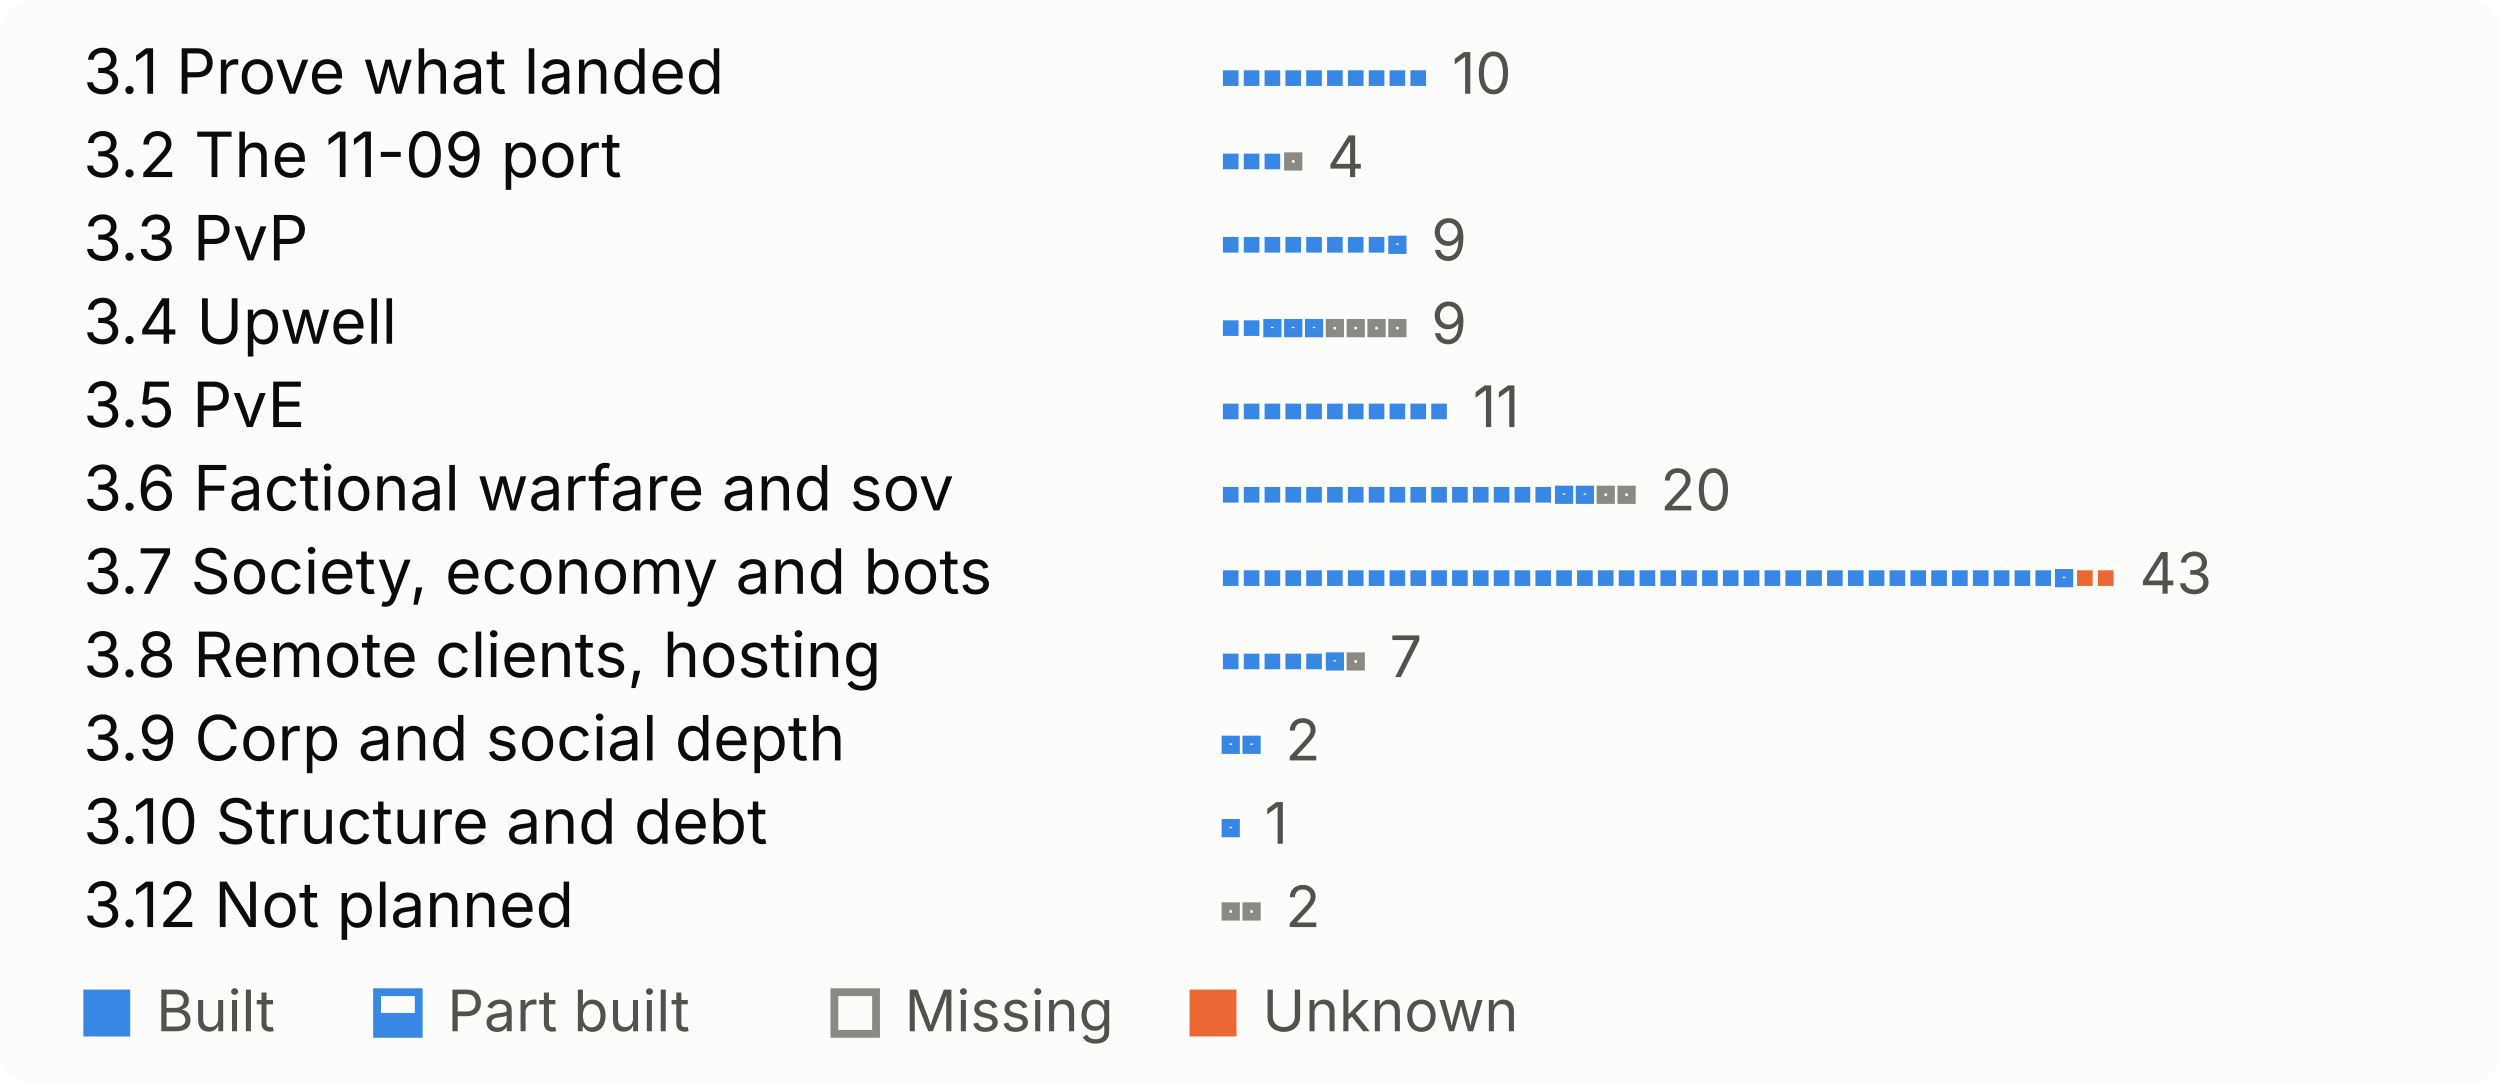
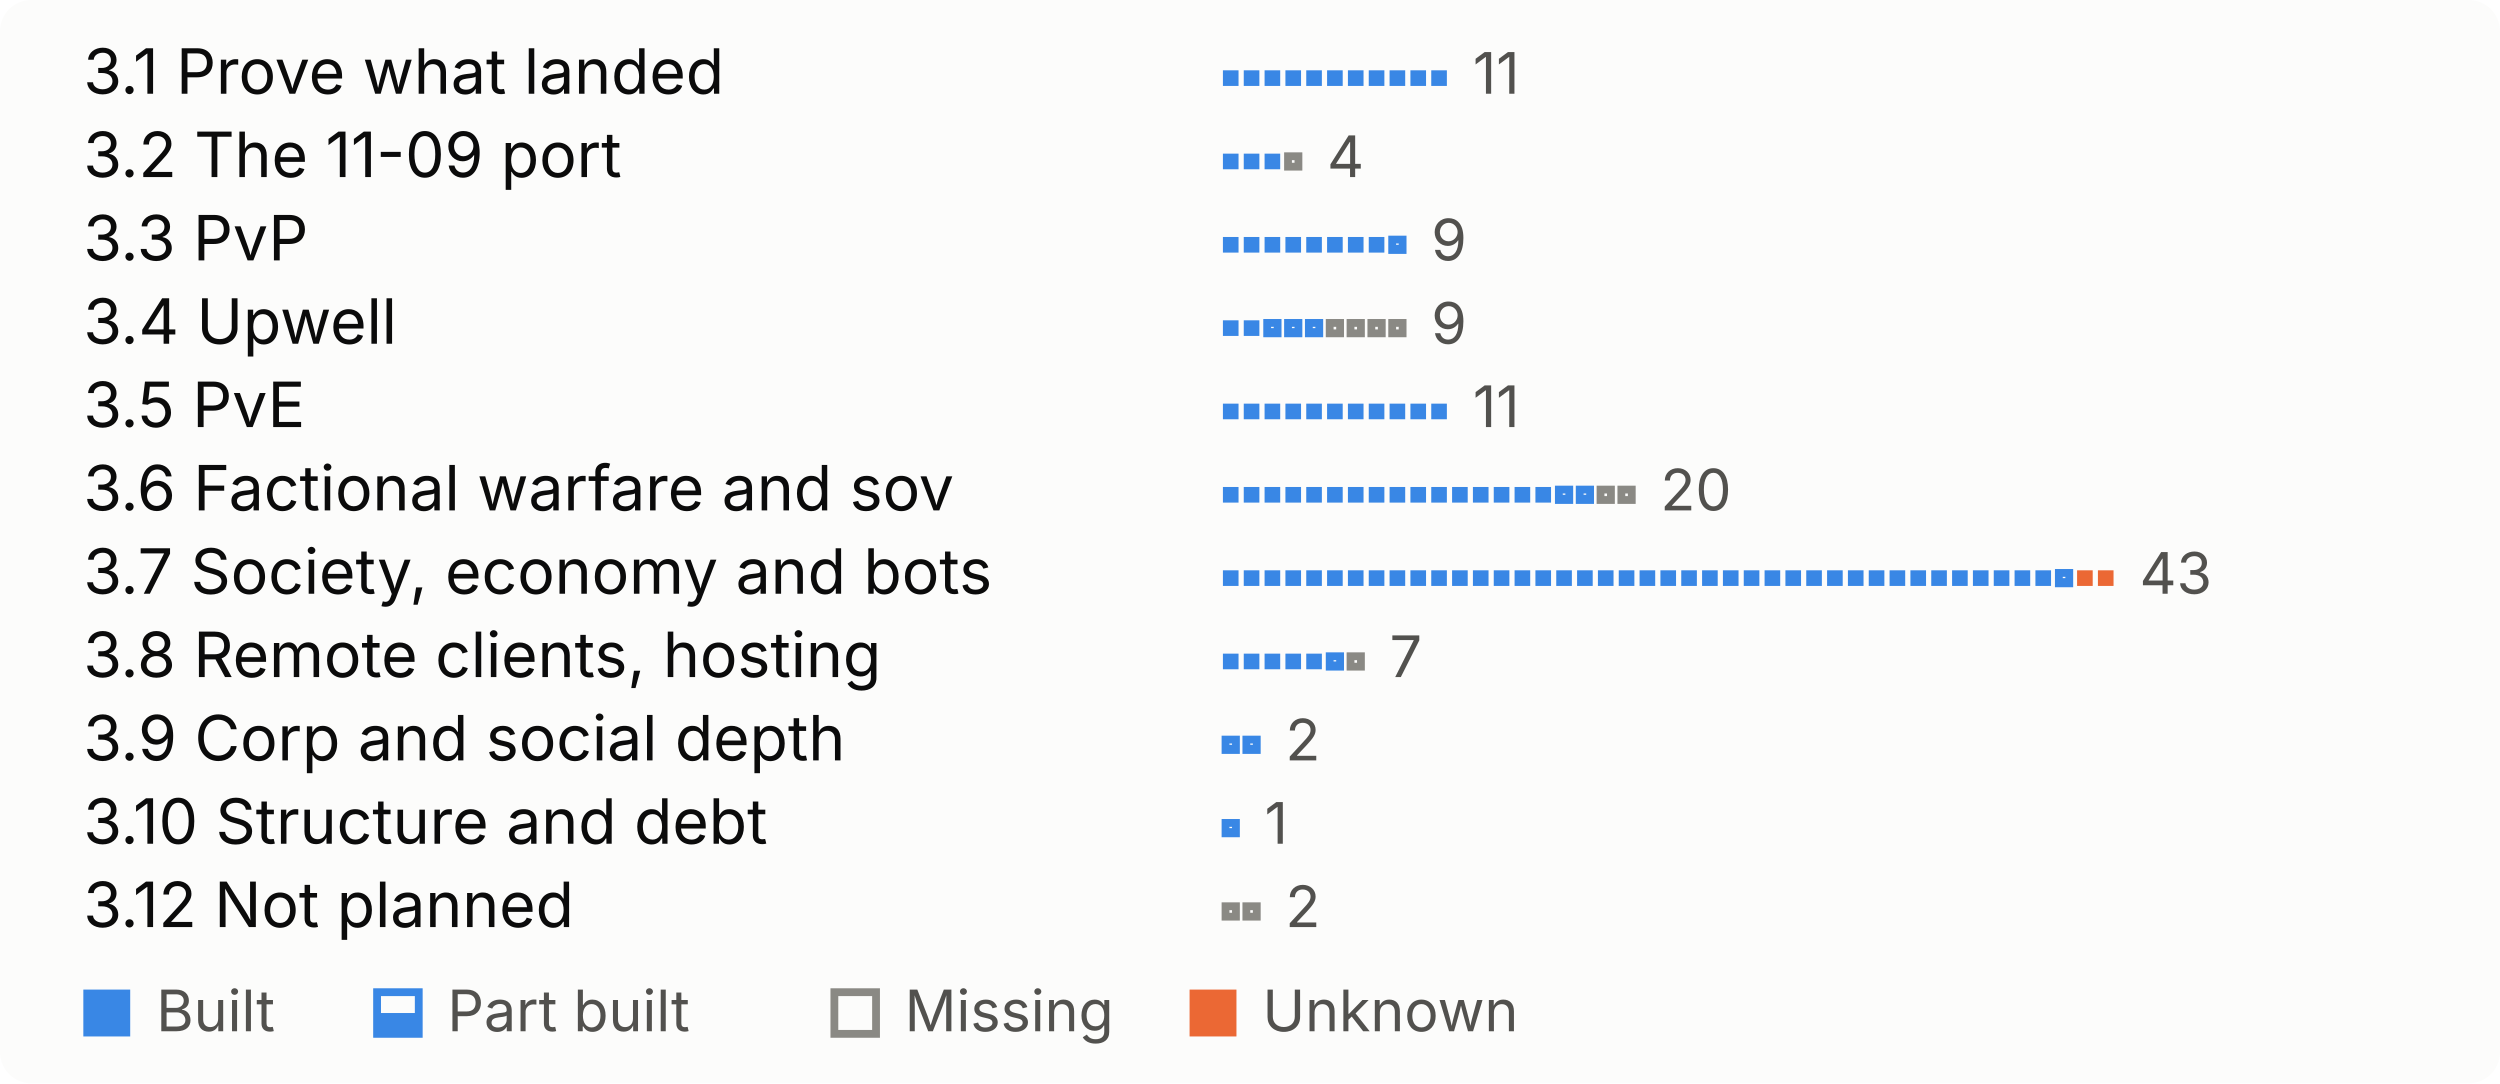
<svg xmlns="http://www.w3.org/2000/svg" width="480" height="208" viewBox="0 0 480 208" role="img" aria-label="What is left, by theme, one mark per open feature">
  <style>
.bg{fill:#fcfcfb}.t{fill:#0b0b0b}.s{fill:#52514e}.rule{fill:#e1e0d9}
.proved{fill:#184f95}.built{fill:#3987e5}.unknown{fill:#eb6834}
.part-o{fill:none;stroke:#3987e5;stroke-width:1.5}.part-f{fill:#3987e5}
.missing{fill:none;stroke:#8a8984;stroke-width:1.5}
.pass{fill:#184f95}.fail{fill:#eb6834}.none{fill:none;stroke:#8a8984;stroke-width:1.5}
@media (prefers-color-scheme:dark){
.bg{fill:#1a1a19}.t{fill:#f0efec}.s{fill:#c3c2b7}.rule{fill:#383835}
.proved{fill:#86b6ef}.built{fill:#3987e5}.unknown{fill:#d95926}
.part-o{stroke:#3987e5}.part-f{fill:#3987e5}
.missing{stroke:#8d8c85}
.pass{fill:#86b6ef}.fail{fill:#d95926}.none{stroke:#8d8c85}
}
text{font-family:system-ui,-apple-system,"Segoe UI",sans-serif;font-size:12px}
.big{font-size:26px;font-weight:600}.b{font-weight:600}.xs{font-size:11px}
</style>
  <rect width="480" height="208" rx="6" class="bg" />
  <text x="16.0" y="18.0" class="t">3.1 Prove what landed</text>
  <rect x="234.8" y="13.5" width="3" height="3" class="built" />
  <rect x="238.8" y="13.5" width="3" height="3" class="built" />
  <rect x="242.8" y="13.5" width="3" height="3" class="built" />
  <rect x="246.8" y="13.5" width="3" height="3" class="built" />
  <rect x="250.8" y="13.5" width="3" height="3" class="built" />
  <rect x="254.8" y="13.5" width="3" height="3" class="built" />
  <rect x="258.8" y="13.5" width="3" height="3" class="built" />
  <rect x="262.8" y="13.5" width="3" height="3" class="built" />
  <rect x="266.8" y="13.5" width="3" height="3" class="built" />
  <rect x="270.8" y="13.5" width="3" height="3" class="built" />
-   <text x="278.8" y="18.0" class="s xs">10</text>
+   <rect x="274.8" y="13.5" width="3" height="3" class="built" />
+   <text x="282.8" y="18.0" class="s xs">11</text>
  <text x="16.0" y="34.0" class="t">3.2 The 11-09 port</text>
  <rect x="234.8" y="29.5" width="3" height="3" class="built" />
  <rect x="238.8" y="29.5" width="3" height="3" class="built" />
  <rect x="242.8" y="29.5" width="3" height="3" class="built" />
  <rect x="247.3" y="30.0" width="2" height="2" fill="none" class="missing" />
  <text x="254.8" y="34.0" class="s xs">4</text>
  <text x="16.0" y="50.0" class="t">3.3 PvP</text>
  <rect x="234.8" y="45.5" width="3" height="3" class="built" />
  <rect x="238.8" y="45.5" width="3" height="3" class="built" />
  <rect x="242.8" y="45.5" width="3" height="3" class="built" />
  <rect x="246.8" y="45.5" width="3" height="3" class="built" />
  <rect x="250.8" y="45.5" width="3" height="3" class="built" />
  <rect x="254.8" y="45.5" width="3" height="3" class="built" />
  <rect x="258.8" y="45.5" width="3" height="3" class="built" />
  <rect x="262.8" y="45.5" width="3" height="3" class="built" />
  <rect x="267.3" y="46.0" width="2" height="2" fill="none" class="part-o" />
  <rect x="266.8" y="47.0" width="3" height="1.5" class="part-f" />
  <text x="274.8" y="50.0" class="s xs">9</text>
  <text x="16.0" y="66.0" class="t">3.4 Upwell</text>
  <rect x="234.8" y="61.5" width="3" height="3" class="built" />
  <rect x="238.8" y="61.5" width="3" height="3" class="built" />
  <rect x="243.3" y="62.0" width="2" height="2" fill="none" class="part-o" />
  <rect x="242.8" y="63.0" width="3" height="1.5" class="part-f" />
  <rect x="247.3" y="62.0" width="2" height="2" fill="none" class="part-o" />
  <rect x="246.8" y="63.0" width="3" height="1.5" class="part-f" />
  <rect x="251.3" y="62.0" width="2" height="2" fill="none" class="part-o" />
  <rect x="250.8" y="63.0" width="3" height="1.5" class="part-f" />
  <rect x="255.3" y="62.0" width="2" height="2" fill="none" class="missing" />
  <rect x="259.3" y="62.0" width="2" height="2" fill="none" class="missing" />
  <rect x="263.3" y="62.0" width="2" height="2" fill="none" class="missing" />
  <rect x="267.3" y="62.0" width="2" height="2" fill="none" class="missing" />
  <text x="274.8" y="66.0" class="s xs">9</text>
  <text x="16.0" y="82.0" class="t">3.5 PvE</text>
  <rect x="234.8" y="77.5" width="3" height="3" class="built" />
  <rect x="238.8" y="77.5" width="3" height="3" class="built" />
  <rect x="242.8" y="77.5" width="3" height="3" class="built" />
  <rect x="246.8" y="77.5" width="3" height="3" class="built" />
  <rect x="250.8" y="77.5" width="3" height="3" class="built" />
  <rect x="254.8" y="77.5" width="3" height="3" class="built" />
  <rect x="258.8" y="77.5" width="3" height="3" class="built" />
  <rect x="262.8" y="77.5" width="3" height="3" class="built" />
  <rect x="266.8" y="77.5" width="3" height="3" class="built" />
  <rect x="270.8" y="77.5" width="3" height="3" class="built" />
  <rect x="274.8" y="77.5" width="3" height="3" class="built" />
  <text x="282.8" y="82.0" class="s xs">11</text>
  <text x="16.0" y="98.0" class="t">3.6 Factional warfare and sov</text>
  <rect x="234.8" y="93.5" width="3" height="3" class="built" />
  <rect x="238.8" y="93.5" width="3" height="3" class="built" />
  <rect x="242.8" y="93.5" width="3" height="3" class="built" />
  <rect x="246.8" y="93.5" width="3" height="3" class="built" />
  <rect x="250.8" y="93.5" width="3" height="3" class="built" />
  <rect x="254.8" y="93.5" width="3" height="3" class="built" />
  <rect x="258.8" y="93.5" width="3" height="3" class="built" />
  <rect x="262.8" y="93.5" width="3" height="3" class="built" />
  <rect x="266.8" y="93.5" width="3" height="3" class="built" />
  <rect x="270.8" y="93.5" width="3" height="3" class="built" />
  <rect x="274.8" y="93.5" width="3" height="3" class="built" />
  <rect x="278.8" y="93.5" width="3" height="3" class="built" />
  <rect x="282.8" y="93.5" width="3" height="3" class="built" />
  <rect x="286.8" y="93.5" width="3" height="3" class="built" />
  <rect x="290.8" y="93.5" width="3" height="3" class="built" />
  <rect x="294.8" y="93.5" width="3" height="3" class="built" />
  <rect x="299.3" y="94.0" width="2" height="2" fill="none" class="part-o" />
  <rect x="298.8" y="95.0" width="3" height="1.5" class="part-f" />
  <rect x="303.3" y="94.0" width="2" height="2" fill="none" class="part-o" />
  <rect x="302.8" y="95.0" width="3" height="1.5" class="part-f" />
  <rect x="307.3" y="94.0" width="2" height="2" fill="none" class="missing" />
  <rect x="311.3" y="94.0" width="2" height="2" fill="none" class="missing" />
  <text x="318.8" y="98.0" class="s xs">20</text>
  <text x="16.0" y="114.0" class="t">3.7 Society, economy and bots</text>
  <rect x="234.8" y="109.5" width="3" height="3" class="built" />
  <rect x="238.8" y="109.5" width="3" height="3" class="built" />
  <rect x="242.8" y="109.5" width="3" height="3" class="built" />
  <rect x="246.8" y="109.5" width="3" height="3" class="built" />
  <rect x="250.8" y="109.5" width="3" height="3" class="built" />
  <rect x="254.8" y="109.5" width="3" height="3" class="built" />
  <rect x="258.8" y="109.5" width="3" height="3" class="built" />
  <rect x="262.8" y="109.5" width="3" height="3" class="built" />
  <rect x="266.8" y="109.5" width="3" height="3" class="built" />
  <rect x="270.8" y="109.5" width="3" height="3" class="built" />
  <rect x="274.8" y="109.5" width="3" height="3" class="built" />
  <rect x="278.8" y="109.5" width="3" height="3" class="built" />
  <rect x="282.8" y="109.5" width="3" height="3" class="built" />
  <rect x="286.8" y="109.5" width="3" height="3" class="built" />
  <rect x="290.8" y="109.5" width="3" height="3" class="built" />
  <rect x="294.8" y="109.5" width="3" height="3" class="built" />
  <rect x="298.8" y="109.5" width="3" height="3" class="built" />
  <rect x="302.8" y="109.5" width="3" height="3" class="built" />
  <rect x="306.8" y="109.5" width="3" height="3" class="built" />
  <rect x="310.8" y="109.5" width="3" height="3" class="built" />
  <rect x="314.8" y="109.5" width="3" height="3" class="built" />
  <rect x="318.8" y="109.5" width="3" height="3" class="built" />
  <rect x="322.8" y="109.5" width="3" height="3" class="built" />
  <rect x="326.8" y="109.5" width="3" height="3" class="built" />
  <rect x="330.8" y="109.5" width="3" height="3" class="built" />
  <rect x="334.8" y="109.5" width="3" height="3" class="built" />
  <rect x="338.8" y="109.5" width="3" height="3" class="built" />
  <rect x="342.8" y="109.5" width="3" height="3" class="built" />
  <rect x="346.8" y="109.5" width="3" height="3" class="built" />
  <rect x="350.8" y="109.5" width="3" height="3" class="built" />
  <rect x="354.8" y="109.5" width="3" height="3" class="built" />
  <rect x="358.8" y="109.5" width="3" height="3" class="built" />
  <rect x="362.8" y="109.5" width="3" height="3" class="built" />
  <rect x="366.8" y="109.5" width="3" height="3" class="built" />
  <rect x="370.8" y="109.5" width="3" height="3" class="built" />
  <rect x="374.8" y="109.5" width="3" height="3" class="built" />
  <rect x="378.8" y="109.5" width="3" height="3" class="built" />
  <rect x="382.8" y="109.5" width="3" height="3" class="built" />
  <rect x="386.8" y="109.5" width="3" height="3" class="built" />
  <rect x="390.8" y="109.5" width="3" height="3" class="built" />
  <rect x="395.3" y="110.0" width="2" height="2" fill="none" class="part-o" />
  <rect x="394.8" y="111.0" width="3" height="1.5" class="part-f" />
  <rect x="398.8" y="109.5" width="3" height="3" class="unknown" />
  <rect x="402.8" y="109.5" width="3" height="3" class="unknown" />
  <text x="410.8" y="114.0" class="s xs">43</text>
  <text x="16.0" y="130.0" class="t">3.8 Remote clients, hosting</text>
  <rect x="234.8" y="125.5" width="3" height="3" class="built" />
  <rect x="238.8" y="125.5" width="3" height="3" class="built" />
  <rect x="242.8" y="125.5" width="3" height="3" class="built" />
  <rect x="246.8" y="125.5" width="3" height="3" class="built" />
  <rect x="250.8" y="125.5" width="3" height="3" class="built" />
  <rect x="255.3" y="126.0" width="2" height="2" fill="none" class="part-o" />
  <rect x="254.8" y="127.0" width="3" height="1.5" class="part-f" />
  <rect x="259.3" y="126.0" width="2" height="2" fill="none" class="missing" />
  <text x="266.8" y="130.0" class="s xs">7</text>
  <text x="16.0" y="146.0" class="t">3.9 Corp and social depth</text>
  <rect x="235.3" y="142.0" width="2" height="2" fill="none" class="part-o" />
  <rect x="234.8" y="143.0" width="3" height="1.5" class="part-f" />
  <rect x="239.3" y="142.0" width="2" height="2" fill="none" class="part-o" />
  <rect x="238.8" y="143.0" width="3" height="1.5" class="part-f" />
  <text x="246.8" y="146.0" class="s xs">2</text>
  <text x="16.0" y="162.0" class="t">3.10 Structure and debt</text>
  <rect x="235.3" y="158.0" width="2" height="2" fill="none" class="part-o" />
  <rect x="234.8" y="159.0" width="3" height="1.5" class="part-f" />
  <text x="242.8" y="162.0" class="s xs">1</text>
  <text x="16.0" y="178.0" class="t">3.12 Not planned</text>
  <rect x="235.3" y="174.0" width="2" height="2" fill="none" class="missing" />
  <rect x="239.3" y="174.0" width="2" height="2" fill="none" class="missing" />
  <text x="246.8" y="178.0" class="s xs">2</text>
  <rect x="16.0" y="190.0" width="9" height="9" class="built" />
  <text x="30.0" y="198.0" class="s xs">Built</text>
  <rect x="72.4" y="190.5" width="8" height="8" fill="none" class="part-o" />
  <rect x="71.9" y="194.5" width="9" height="4.5" class="part-f" />
  <text x="85.9" y="198.0" class="s xs">Part built</text>
  <rect x="160.2" y="190.5" width="8" height="8" fill="none" class="missing" />
  <text x="173.7" y="198.0" class="s xs">Missing</text>
  <rect x="228.4" y="190.0" width="9" height="9" class="unknown" />
  <text x="242.4" y="198.0" class="s xs">Unknown</text>
</svg>
